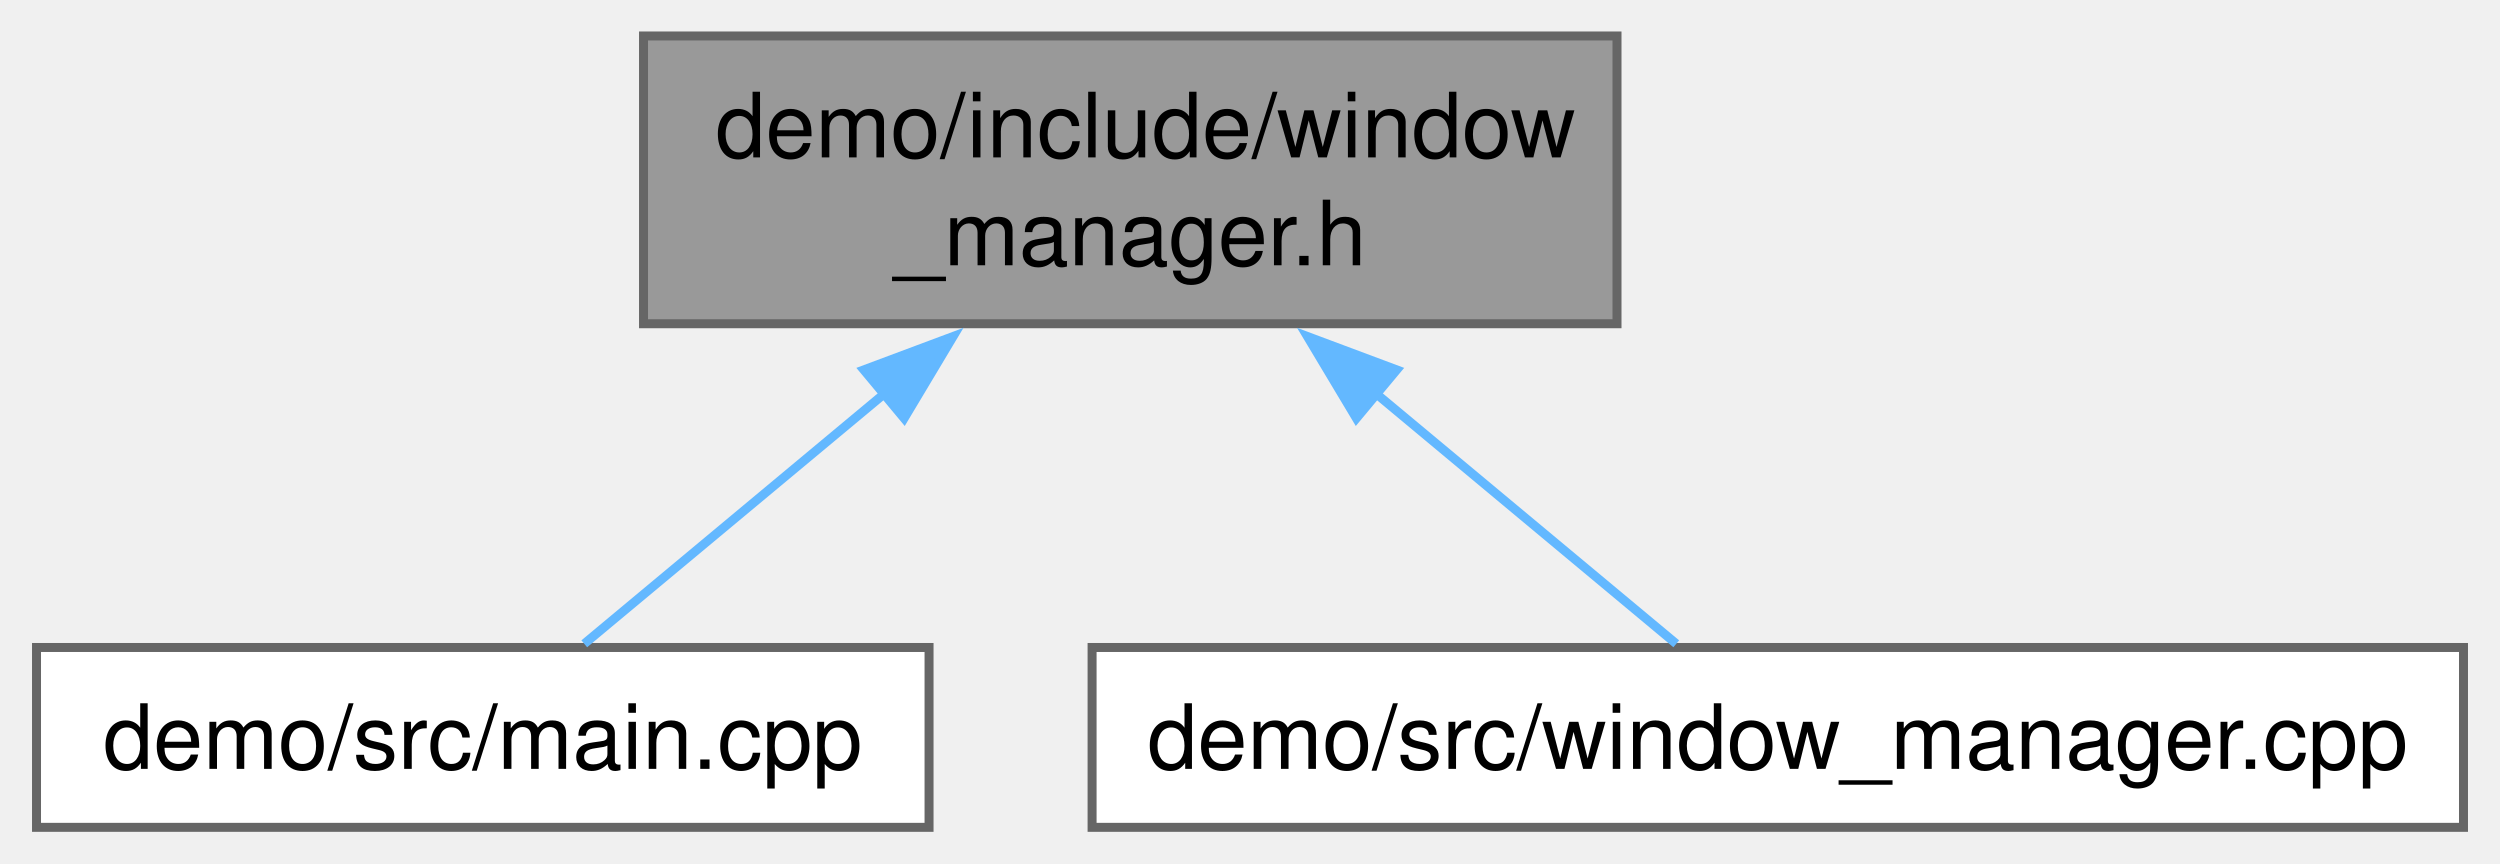
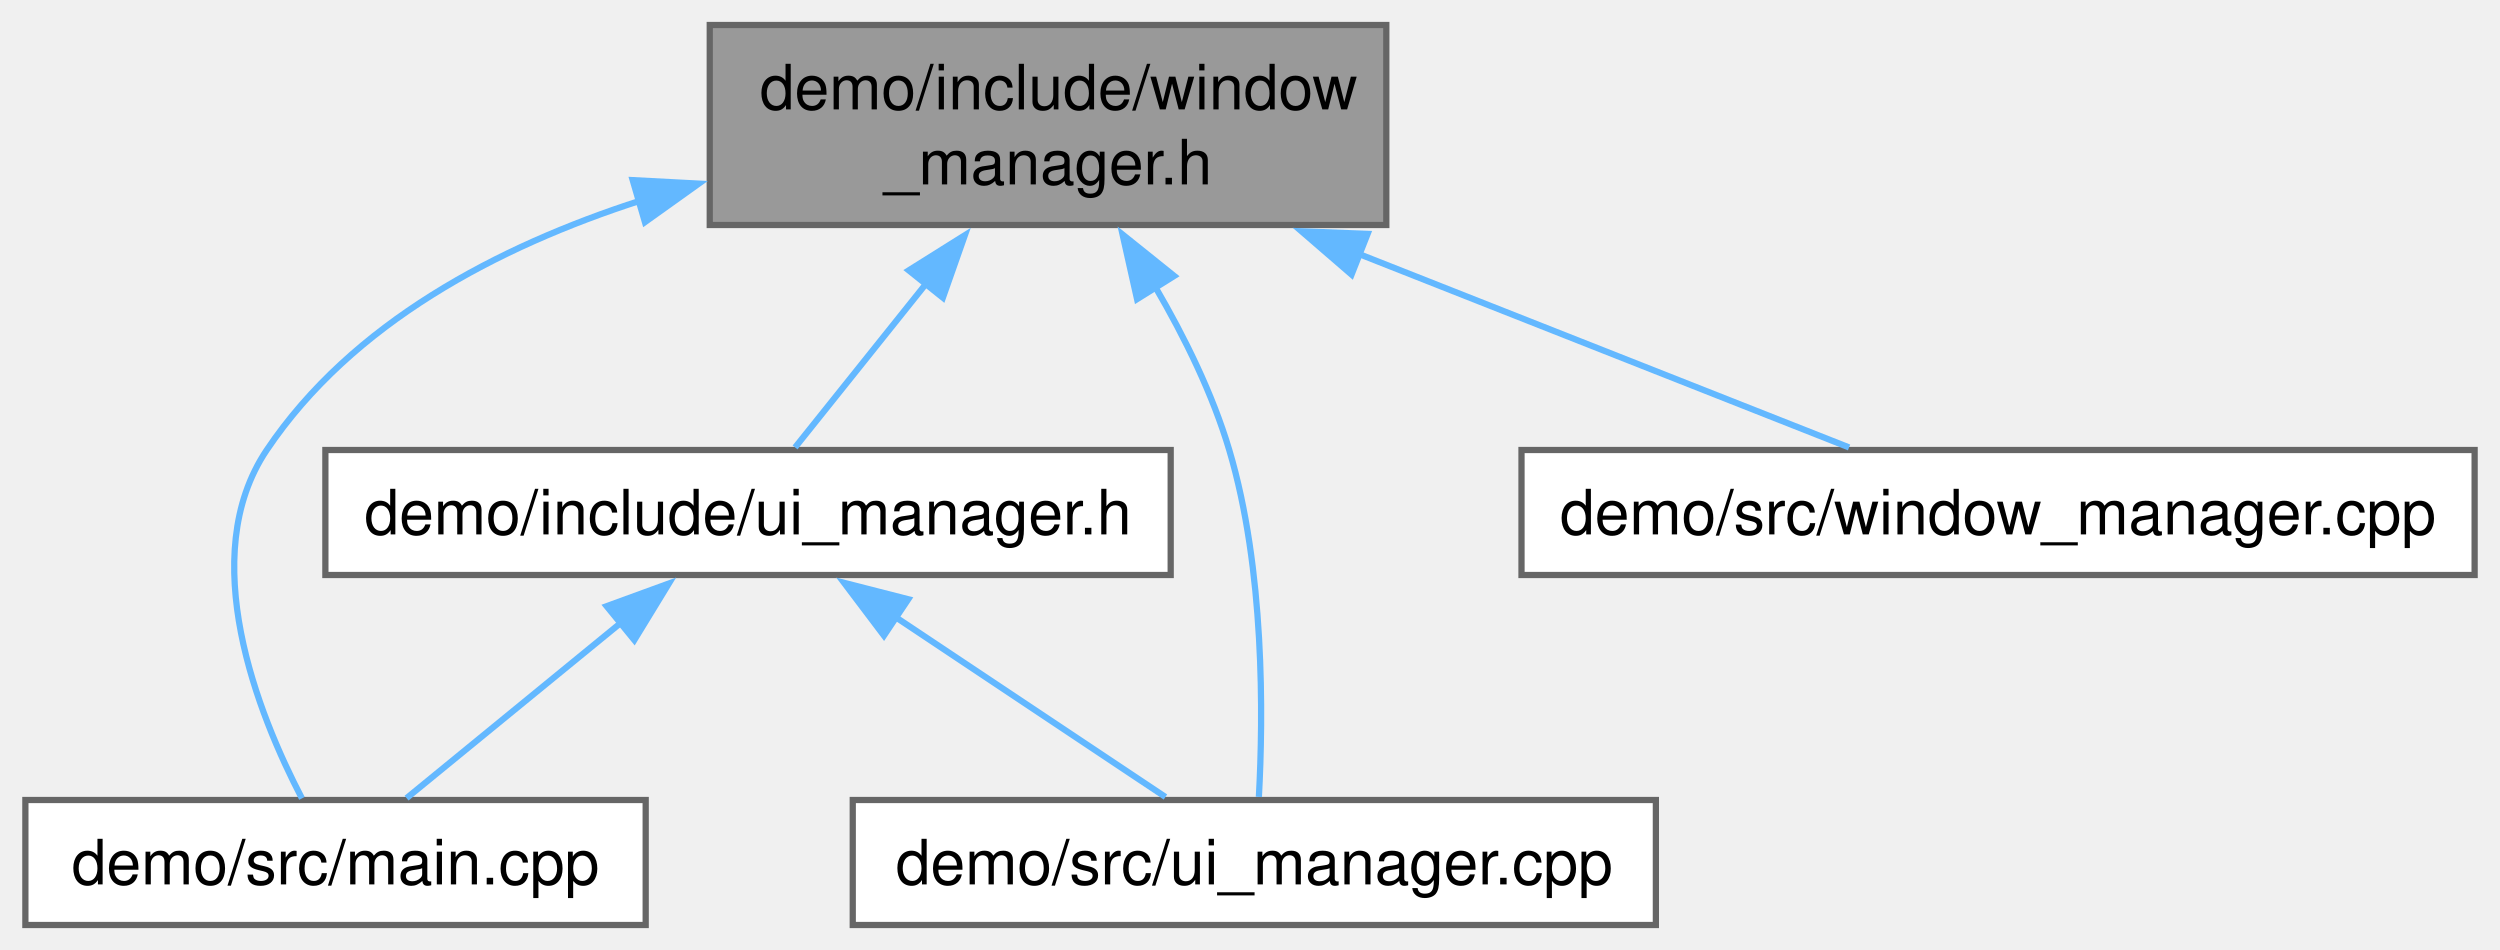
- <svg xmlns="http://www.w3.org/2000/svg" xmlns:xlink="http://www.w3.org/1999/xlink" width="278pt" height="96pt" viewBox="0.00 0.00 277.88 96.00">
-   <g id="graph0" class="graph" transform="scale(1 1) rotate(0) translate(4 92)">
+ <svg xmlns="http://www.w3.org/2000/svg" xmlns:xlink="http://www.w3.org/1999/xlink" width="400pt" height="152pt" viewBox="0.00 0.00 399.88 152.00">
+   <g id="graph0" class="graph" transform="scale(1 1) rotate(0) translate(4 148)">
    <g id="Node000001" class="node">
      <g id="a_Node000001">
        <a xlink:title=" ">
-           <polygon fill="#999999" stroke="#666666" points="175.75,-88 67.5,-88 67.5,-56 175.75,-56 175.75,-88" />
-           <text text-anchor="start" x="75.5" y="-74.5" font-family="Helvetica,sans-Serif" font-size="10.00">demo/include/window</text>
-           <text text-anchor="middle" x="121.62" y="-62.5" font-family="Helvetica,sans-Serif" font-size="10.00">_manager.h</text>
+           <polygon fill="#999999" stroke="#666666" points="217.75,-144 109.5,-144 109.5,-112 217.75,-112 217.75,-144" />
+           <text text-anchor="start" x="117.5" y="-130.5" font-family="Helvetica,sans-Serif" font-size="10.00">demo/include/window</text>
+           <text text-anchor="middle" x="163.62" y="-118.5" font-family="Helvetica,sans-Serif" font-size="10.00">_manager.h</text>
        </a>
      </g>
    </g>
    <g id="Node000002" class="node">
      <g id="a_Node000002">
+         <a xlink:href="ui__manager_8h.html" target="_top" xlink:title=" ">
+           <polygon fill="white" stroke="#666666" points="183.25,-76 48,-76 48,-56 183.25,-56 183.25,-76" />
+           <text text-anchor="middle" x="115.62" y="-62.5" font-family="Helvetica,sans-Serif" font-size="10.00">demo/include/ui_manager.h</text>
+         </a>
+       </g>
+     </g>
+     <g id="edge1_Node000001_Node000002" class="edge">
+       <g id="a_edge1_Node000001_Node000002">
+         <a xlink:title=" ">
+           <path fill="none" stroke="#63b8ff" d="M144.18,-102.69C136.79,-93.45 128.79,-83.46 123.15,-76.41" />
+           <polygon fill="#63b8ff" stroke="#63b8ff" points="141.34,-104.74 150.32,-110.37 146.8,-100.37 141.34,-104.74" />
+         </a>
+       </g>
+     </g>
+     <g id="Node000003" class="node">
+       <g id="a_Node000003">
        <a xlink:href="main_8cpp.html" target="_top" xlink:title=" ">
          <polygon fill="white" stroke="#666666" points="99.25,-20 0,-20 0,0 99.25,0 99.25,-20" />
          <text text-anchor="middle" x="49.62" y="-6.5" font-family="Helvetica,sans-Serif" font-size="10.00">demo/src/main.cpp</text>
        </a>
      </g>
    </g>
-     <g id="edge1_Node000001_Node000002" class="edge">
-       <g id="a_edge1_Node000001_Node000002">
+     <g id="edge4_Node000001_Node000003" class="edge">
+       <g id="a_edge4_Node000001_Node000003">
        <a xlink:title=" ">
-           <path fill="none" stroke="#63b8ff" d="M94.52,-48.42C82.88,-38.71 69.91,-27.9 60.91,-20.41" />
-           <polygon fill="#63b8ff" stroke="#63b8ff" points="92,-50.87 101.92,-54.58 96.48,-45.49 92,-50.87" />
+           <path fill="none" stroke="#63b8ff" d="M98.43,-115.91C75.6,-108.55 52.28,-96.32 38.62,-76 27.13,-58.9 37.24,-33.71 44.25,-20.26" />
+           <polygon fill="#63b8ff" stroke="#63b8ff" points="97.17,-119.18 107.75,-118.62 99.13,-112.46 97.17,-119.18" />
        </a>
      </g>
    </g>
-     <g id="Node000003" class="node">
-       <g id="a_Node000003">
-         <a xlink:href="window__manager_8cpp.html" target="_top" xlink:title=" ">
-           <polygon fill="white" stroke="#666666" points="269.88,-20 117.38,-20 117.38,0 269.88,0 269.88,-20" />
-           <text text-anchor="middle" x="193.62" y="-6.5" font-family="Helvetica,sans-Serif" font-size="10.00">demo/src/window_manager.cpp</text>
+     <g id="Node000004" class="node">
+       <g id="a_Node000004">
+         <a xlink:href="ui__manager_8cpp.html" target="_top" xlink:title=" ">
+           <polygon fill="white" stroke="#666666" points="260.88,-20 132.38,-20 132.38,0 260.88,0 260.88,-20" />
+           <text text-anchor="middle" x="196.62" y="-6.5" font-family="Helvetica,sans-Serif" font-size="10.00">demo/src/ui_manager.cpp</text>
        </a>
      </g>
    </g>
-     <g id="edge2_Node000001_Node000003" class="edge">
-       <g id="a_edge2_Node000001_Node000003">
+     <g id="edge5_Node000001_Node000004" class="edge">
+       <g id="a_edge5_Node000001_Node000004">
        <a xlink:title=" ">
-           <path fill="none" stroke="#63b8ff" d="M148.73,-48.42C160.37,-38.71 173.34,-27.9 182.34,-20.41" />
-           <polygon fill="#63b8ff" stroke="#63b8ff" points="146.77,-45.49 141.33,-54.58 151.25,-50.87 146.77,-45.49" />
+           <path fill="none" stroke="#63b8ff" d="M180.82,-102.03C185.48,-94.05 189.96,-84.96 192.62,-76 198.3,-56.93 198.06,-33.36 197.36,-20.49" />
+           <polygon fill="#63b8ff" stroke="#63b8ff" points="177.87,-100.14 175.55,-110.48 183.81,-103.85 177.87,-100.14" />
+         </a>
+       </g>
+     </g>
+     <g id="Node000005" class="node">
+       <g id="a_Node000005">
+         <a xlink:href="window__manager_8cpp.html" target="_top" xlink:title=" ">
+           <polygon fill="white" stroke="#666666" points="391.88,-76 239.38,-76 239.38,-56 391.88,-56 391.88,-76" />
+           <text text-anchor="middle" x="315.62" y="-62.5" font-family="Helvetica,sans-Serif" font-size="10.00">demo/src/window_manager.cpp</text>
+         </a>
+       </g>
+     </g>
+     <g id="edge6_Node000001_Node000005" class="edge">
+       <g id="a_edge6_Node000001_Node000005">
+         <a xlink:title=" ">
+           <path fill="none" stroke="#63b8ff" d="M213.35,-107.37C239.7,-96.97 270.85,-84.67 291.79,-76.41" />
+           <polygon fill="#63b8ff" stroke="#63b8ff" points="212.19,-104.07 204.18,-110.99 214.76,-110.58 212.19,-104.07" />
+         </a>
+       </g>
+     </g>
+     <g id="edge2_Node000002_Node000003" class="edge">
+       <g id="a_edge2_Node000002_Node000003">
+         <a xlink:title=" ">
+           <path fill="none" stroke="#63b8ff" d="M95.34,-48.4C84.05,-39.17 70.41,-28.01 60.99,-20.3" />
+           <polygon fill="#63b8ff" stroke="#63b8ff" points="93,-51.01 102.96,-54.64 97.43,-45.59 93,-51.01" />
+         </a>
+       </g>
+     </g>
+     <g id="edge3_Node000002_Node000004" class="edge">
+       <g id="a_edge3_Node000002_Node000004">
+         <a xlink:title=" ">
+           <path fill="none" stroke="#63b8ff" d="M139.22,-49.27C153.21,-39.94 170.48,-28.43 182.41,-20.48" />
+           <polygon fill="#63b8ff" stroke="#63b8ff" points="137.37,-46.3 130.99,-54.75 141.26,-52.12 137.37,-46.3" />
        </a>
      </g>
    </g>
  </g>
</svg>
